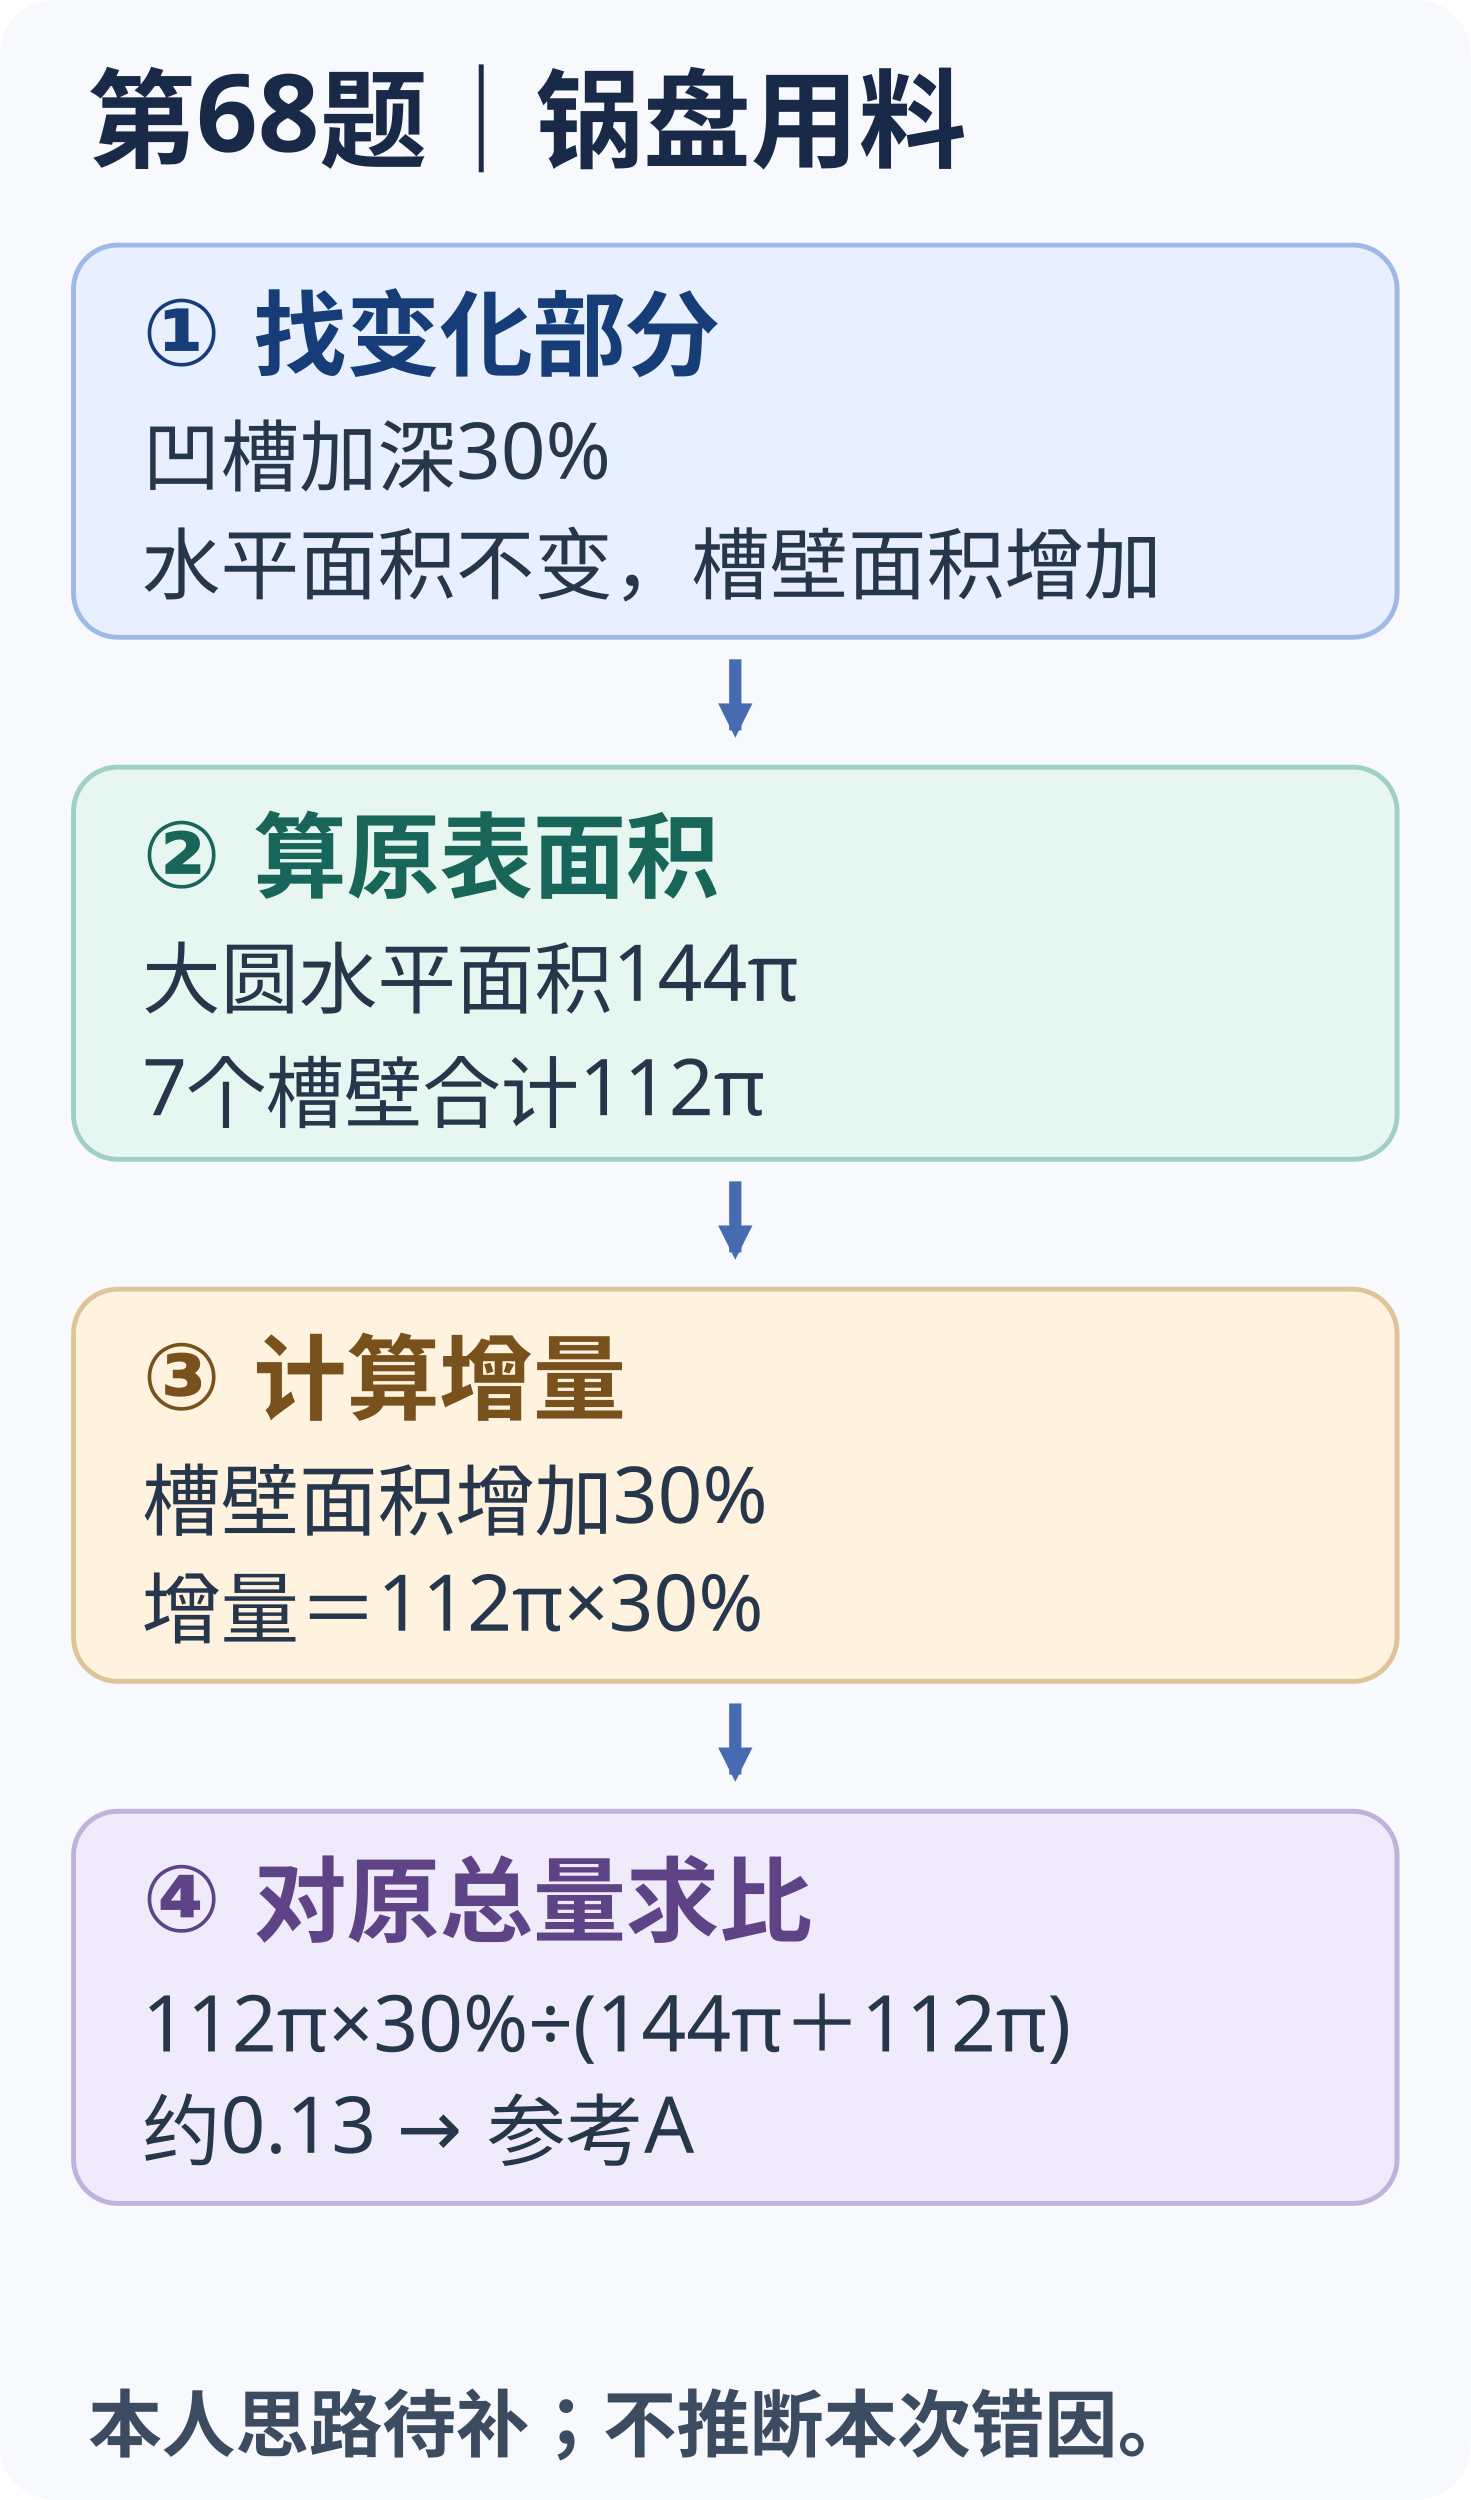
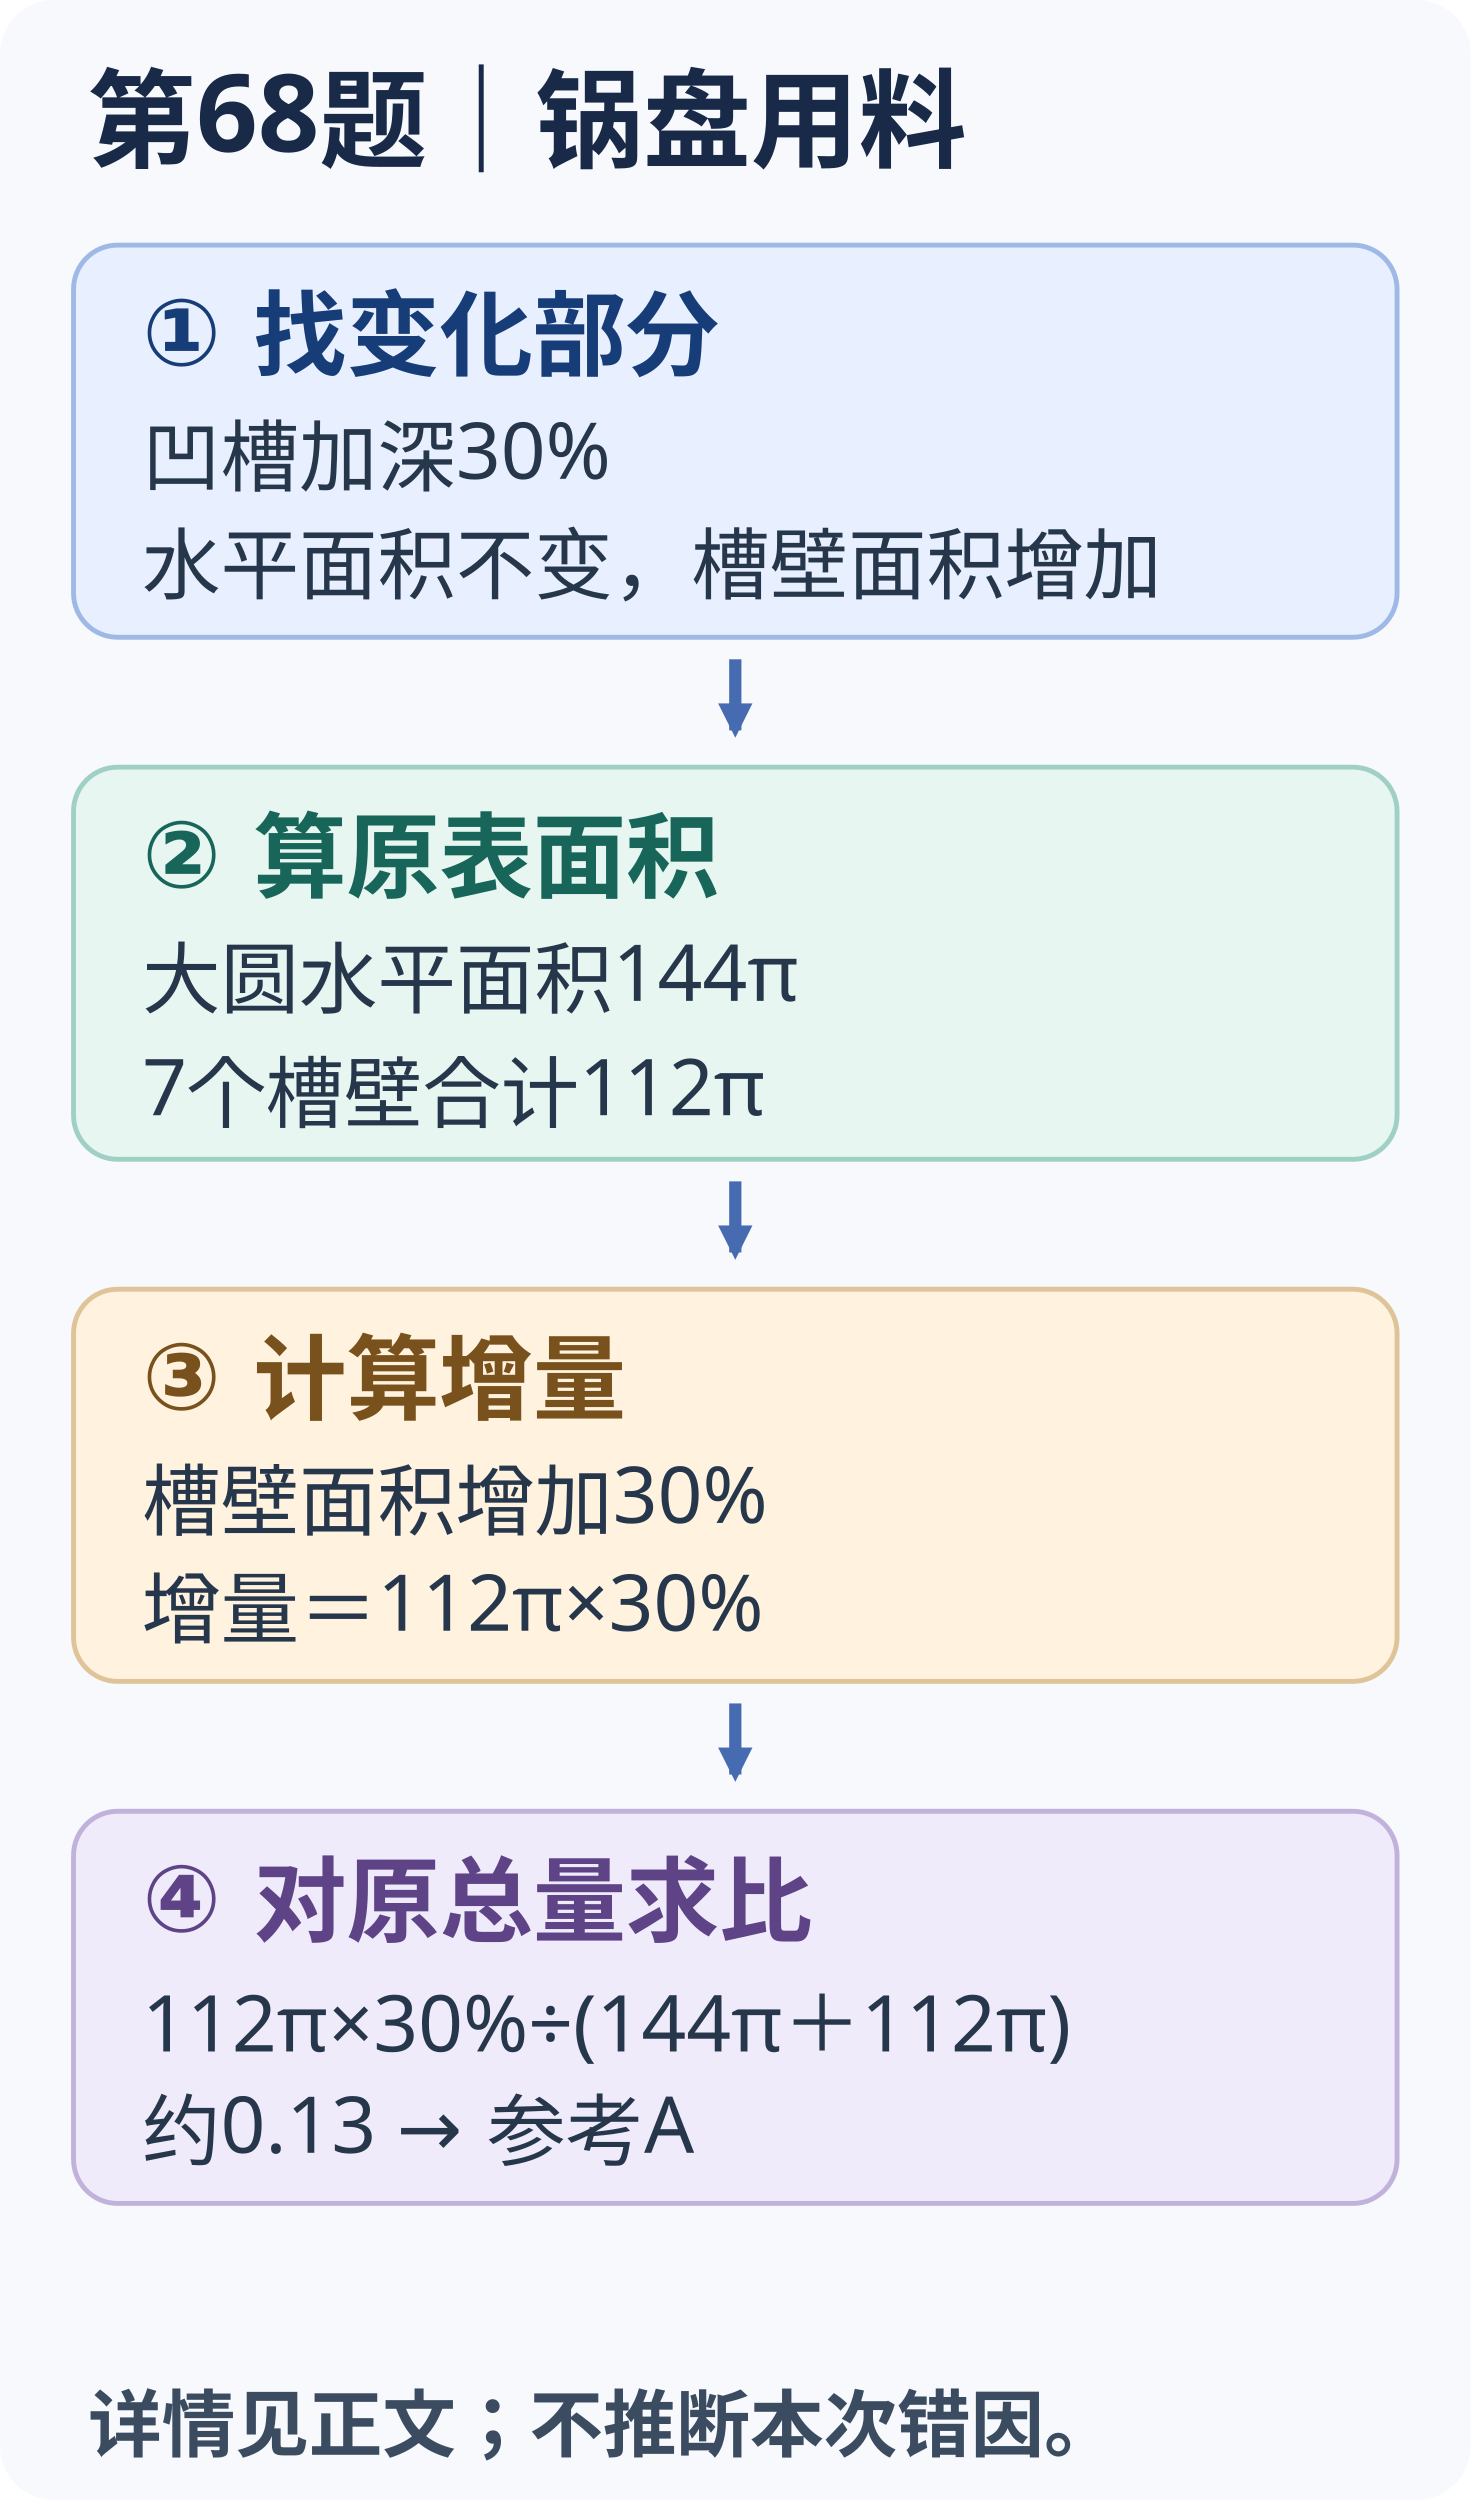
<svg xmlns="http://www.w3.org/2000/svg" viewBox="0 0 600 1020" role="img" aria-labelledby="title desc">
  <defs>
    <marker id="arrow" markerWidth="14" markerHeight="14" refX="11" refY="7" orient="auto" markerUnits="userSpaceOnUse">
      <path d="M0 0 L14 7 L0 14 Z" fill="#476bb0" />
    </marker>
  </defs>
  <rect width="600" height="1020" rx="22" fill="#f7f9fd" />
  <g font-family="Microsoft YaHei, sans-serif">
    <text x="36" y="65" font-size="44" font-weight="700" fill="#182a48">第68题｜锅盘用料</text>
    <rect x="30" y="100" width="540" height="160" rx="18" fill="#e8f0ff" stroke="#9fb9e6" stroke-width="2" />
    <text x="58" y="149" font-size="38" font-weight="700" fill="#173d79">① 找变化部分</text>
    <text x="58" y="198" font-size="32" fill="#26374c">凹槽加深30%</text>
    <text x="58" y="242" font-size="32" fill="#26374c">水平面积不变，槽壁面积增加</text>
    <path d="M300 269 V298" fill="none" stroke="#476bb0" stroke-width="5" marker-end="url(#arrow)" />
    <rect x="30" y="313" width="540" height="160" rx="18" fill="#e8f6f2" stroke="#a0d0c4" stroke-width="2" />
    <text x="58" y="362" font-size="38" font-weight="700" fill="#176659">② 算原表面积</text>
    <text x="58" y="411" font-size="32" fill="#26374c">大圆水平面积144π</text>
    <text x="58" y="455" font-size="32" fill="#26374c">7个槽壁合计112π</text>
    <path d="M300 482 V511" fill="none" stroke="#476bb0" stroke-width="5" marker-end="url(#arrow)" />
    <rect x="30" y="526" width="540" height="160" rx="18" fill="#fff2df" stroke="#dfc49a" stroke-width="2" />
    <text x="58" y="575" font-size="38" font-weight="700" fill="#78511c">③ 计算增量</text>
    <text x="58" y="624" font-size="32" fill="#26374c">槽壁面积增加30%</text>
    <text x="58" y="668" font-size="32" fill="#26374c">增量＝112π×30%</text>
    <path d="M300 695 V724" fill="none" stroke="#476bb0" stroke-width="5" marker-end="url(#arrow)" />
    <rect x="30" y="739" width="540" height="160" rx="18" fill="#f0ebfa" stroke="#c1b2dc" stroke-width="2" />
    <text x="58" y="788" font-size="38" font-weight="700" fill="#5e4487">④ 对原总量求比</text>
    <text x="58" y="837" font-size="32" fill="#26374c">112π×30%÷(144π＋112π)</text>
    <text x="58" y="881" font-size="32" fill="#26374c">约0.13 → 参考A</text>
-     <text x="36" y="1000" font-size="30" font-weight="600" fill="#3b4c61">本人思路待补；不推断本次错因。</text>
+     <text x="36" y="1000" font-size="30" font-weight="600" fill="#3b4c61">详情见正文；不推断本次错因。</text>
  </g>
</svg>
